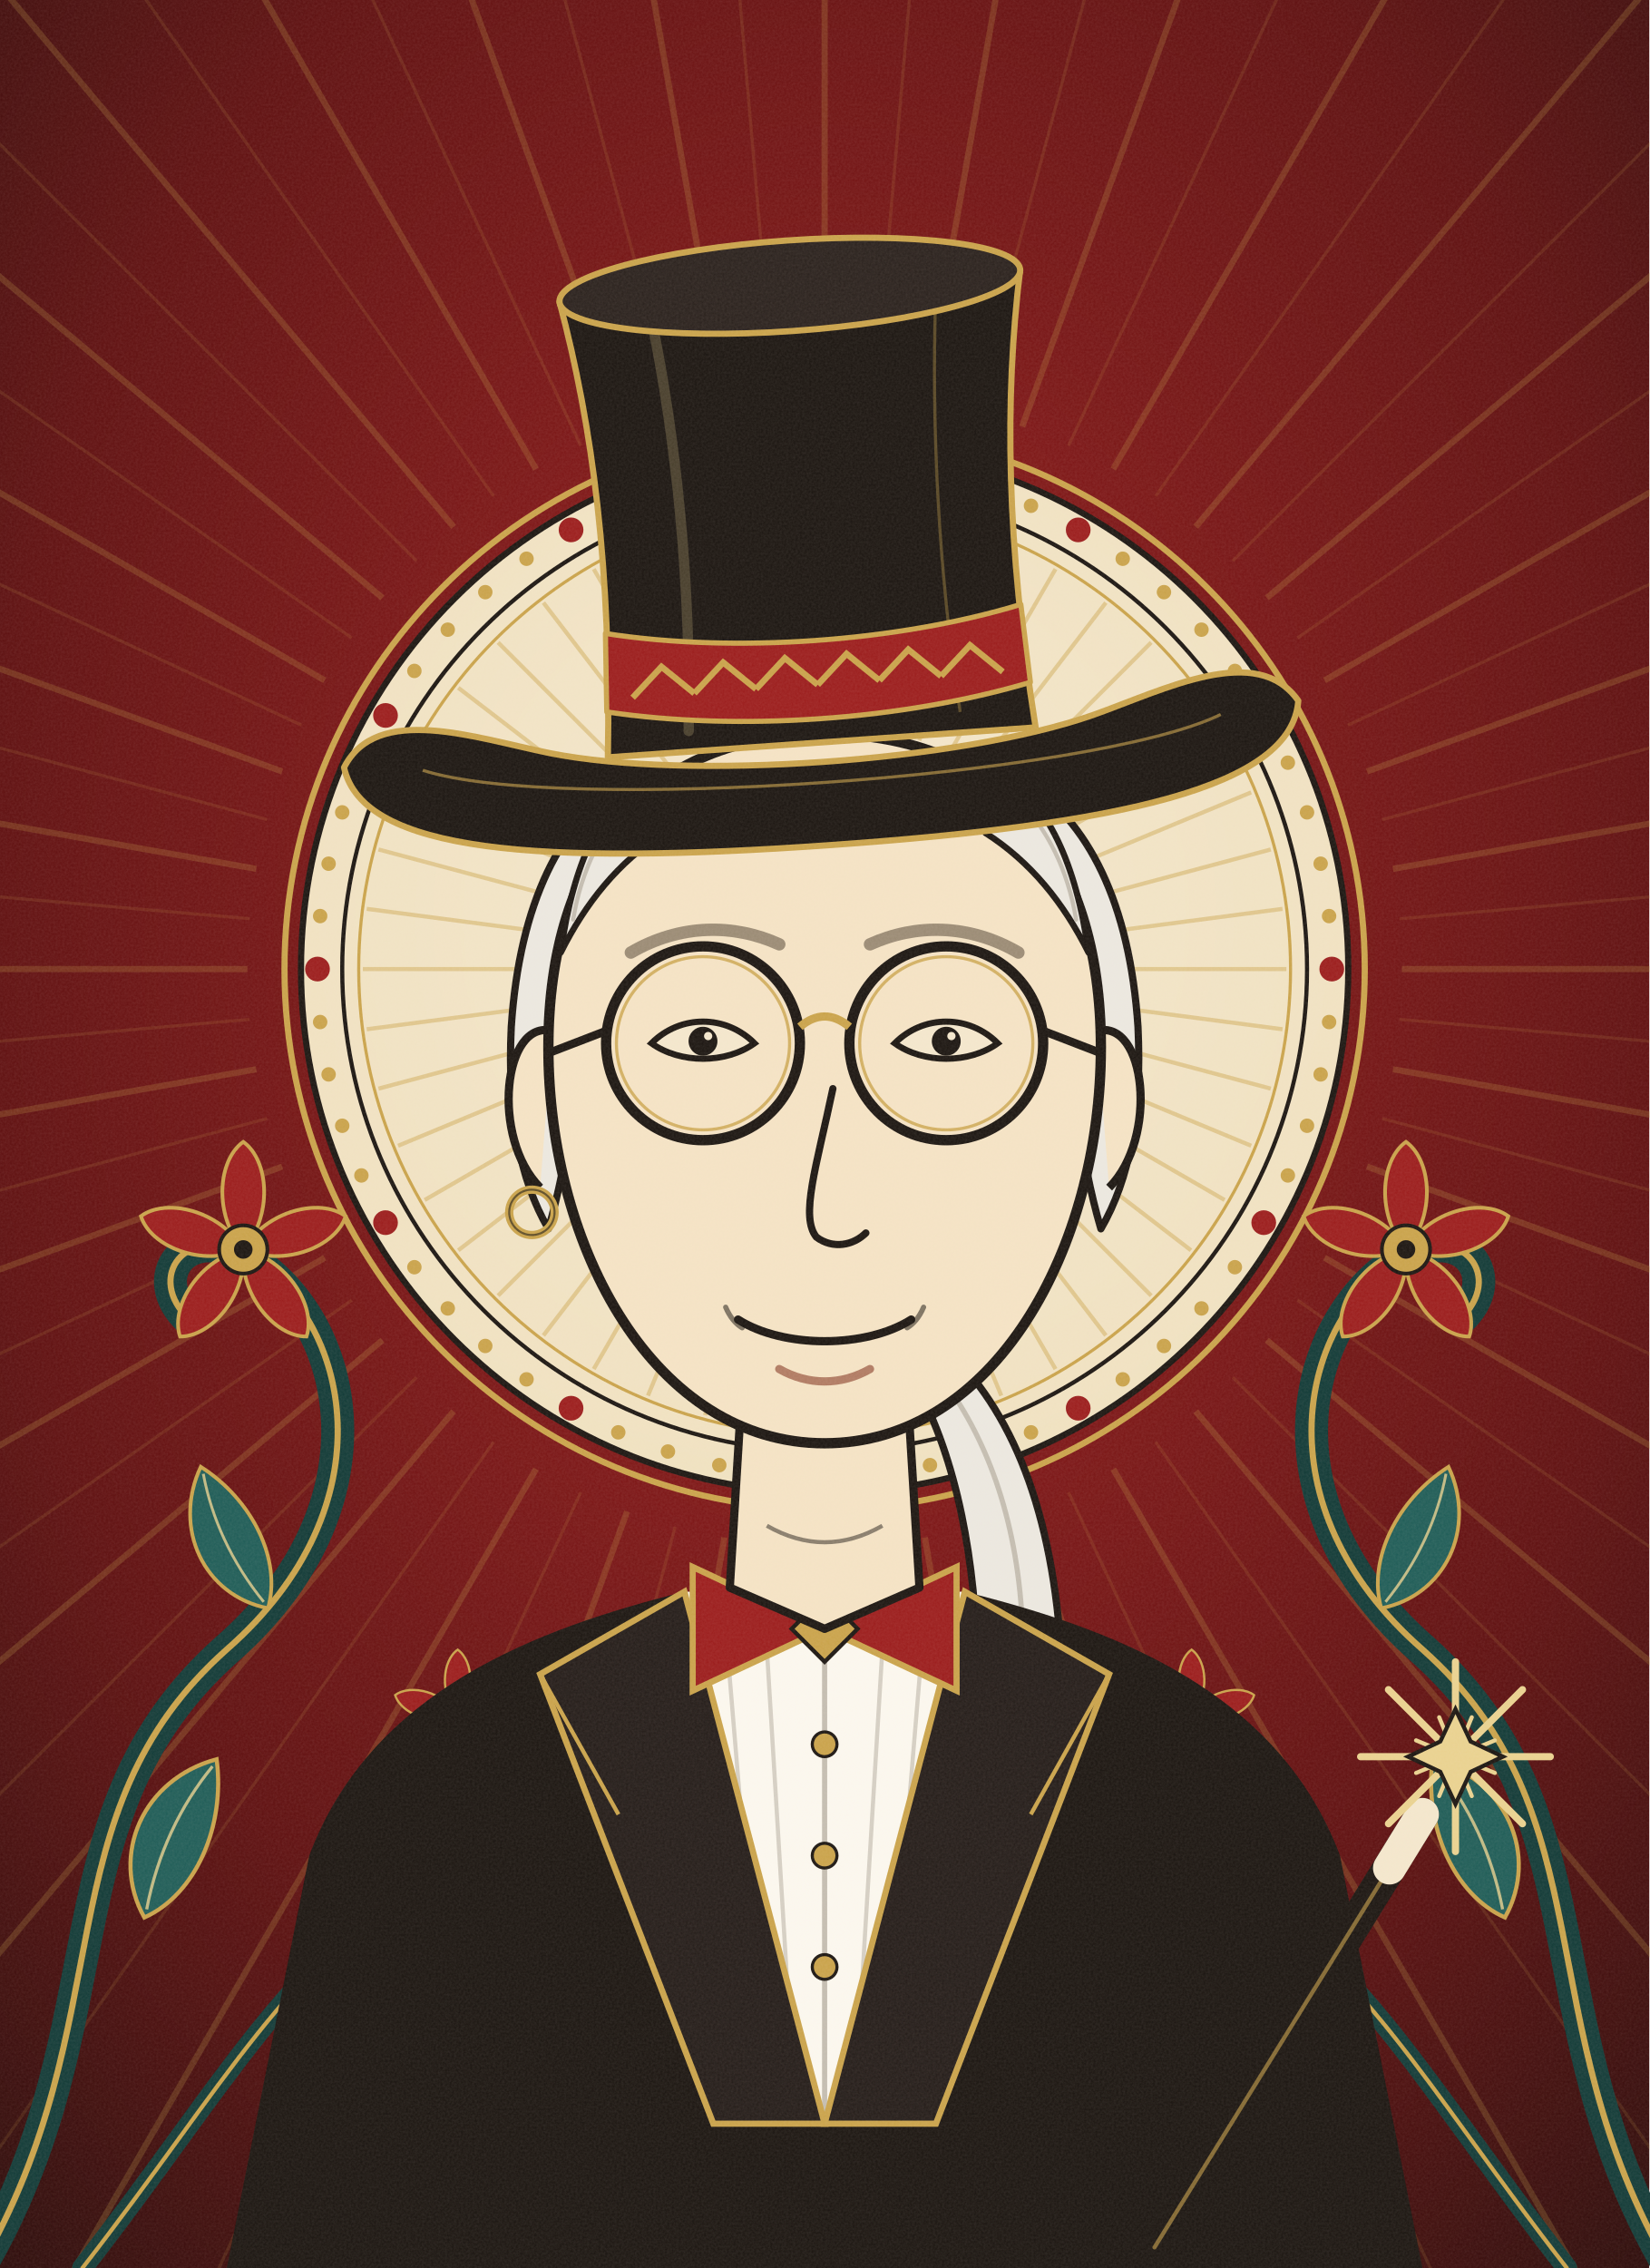
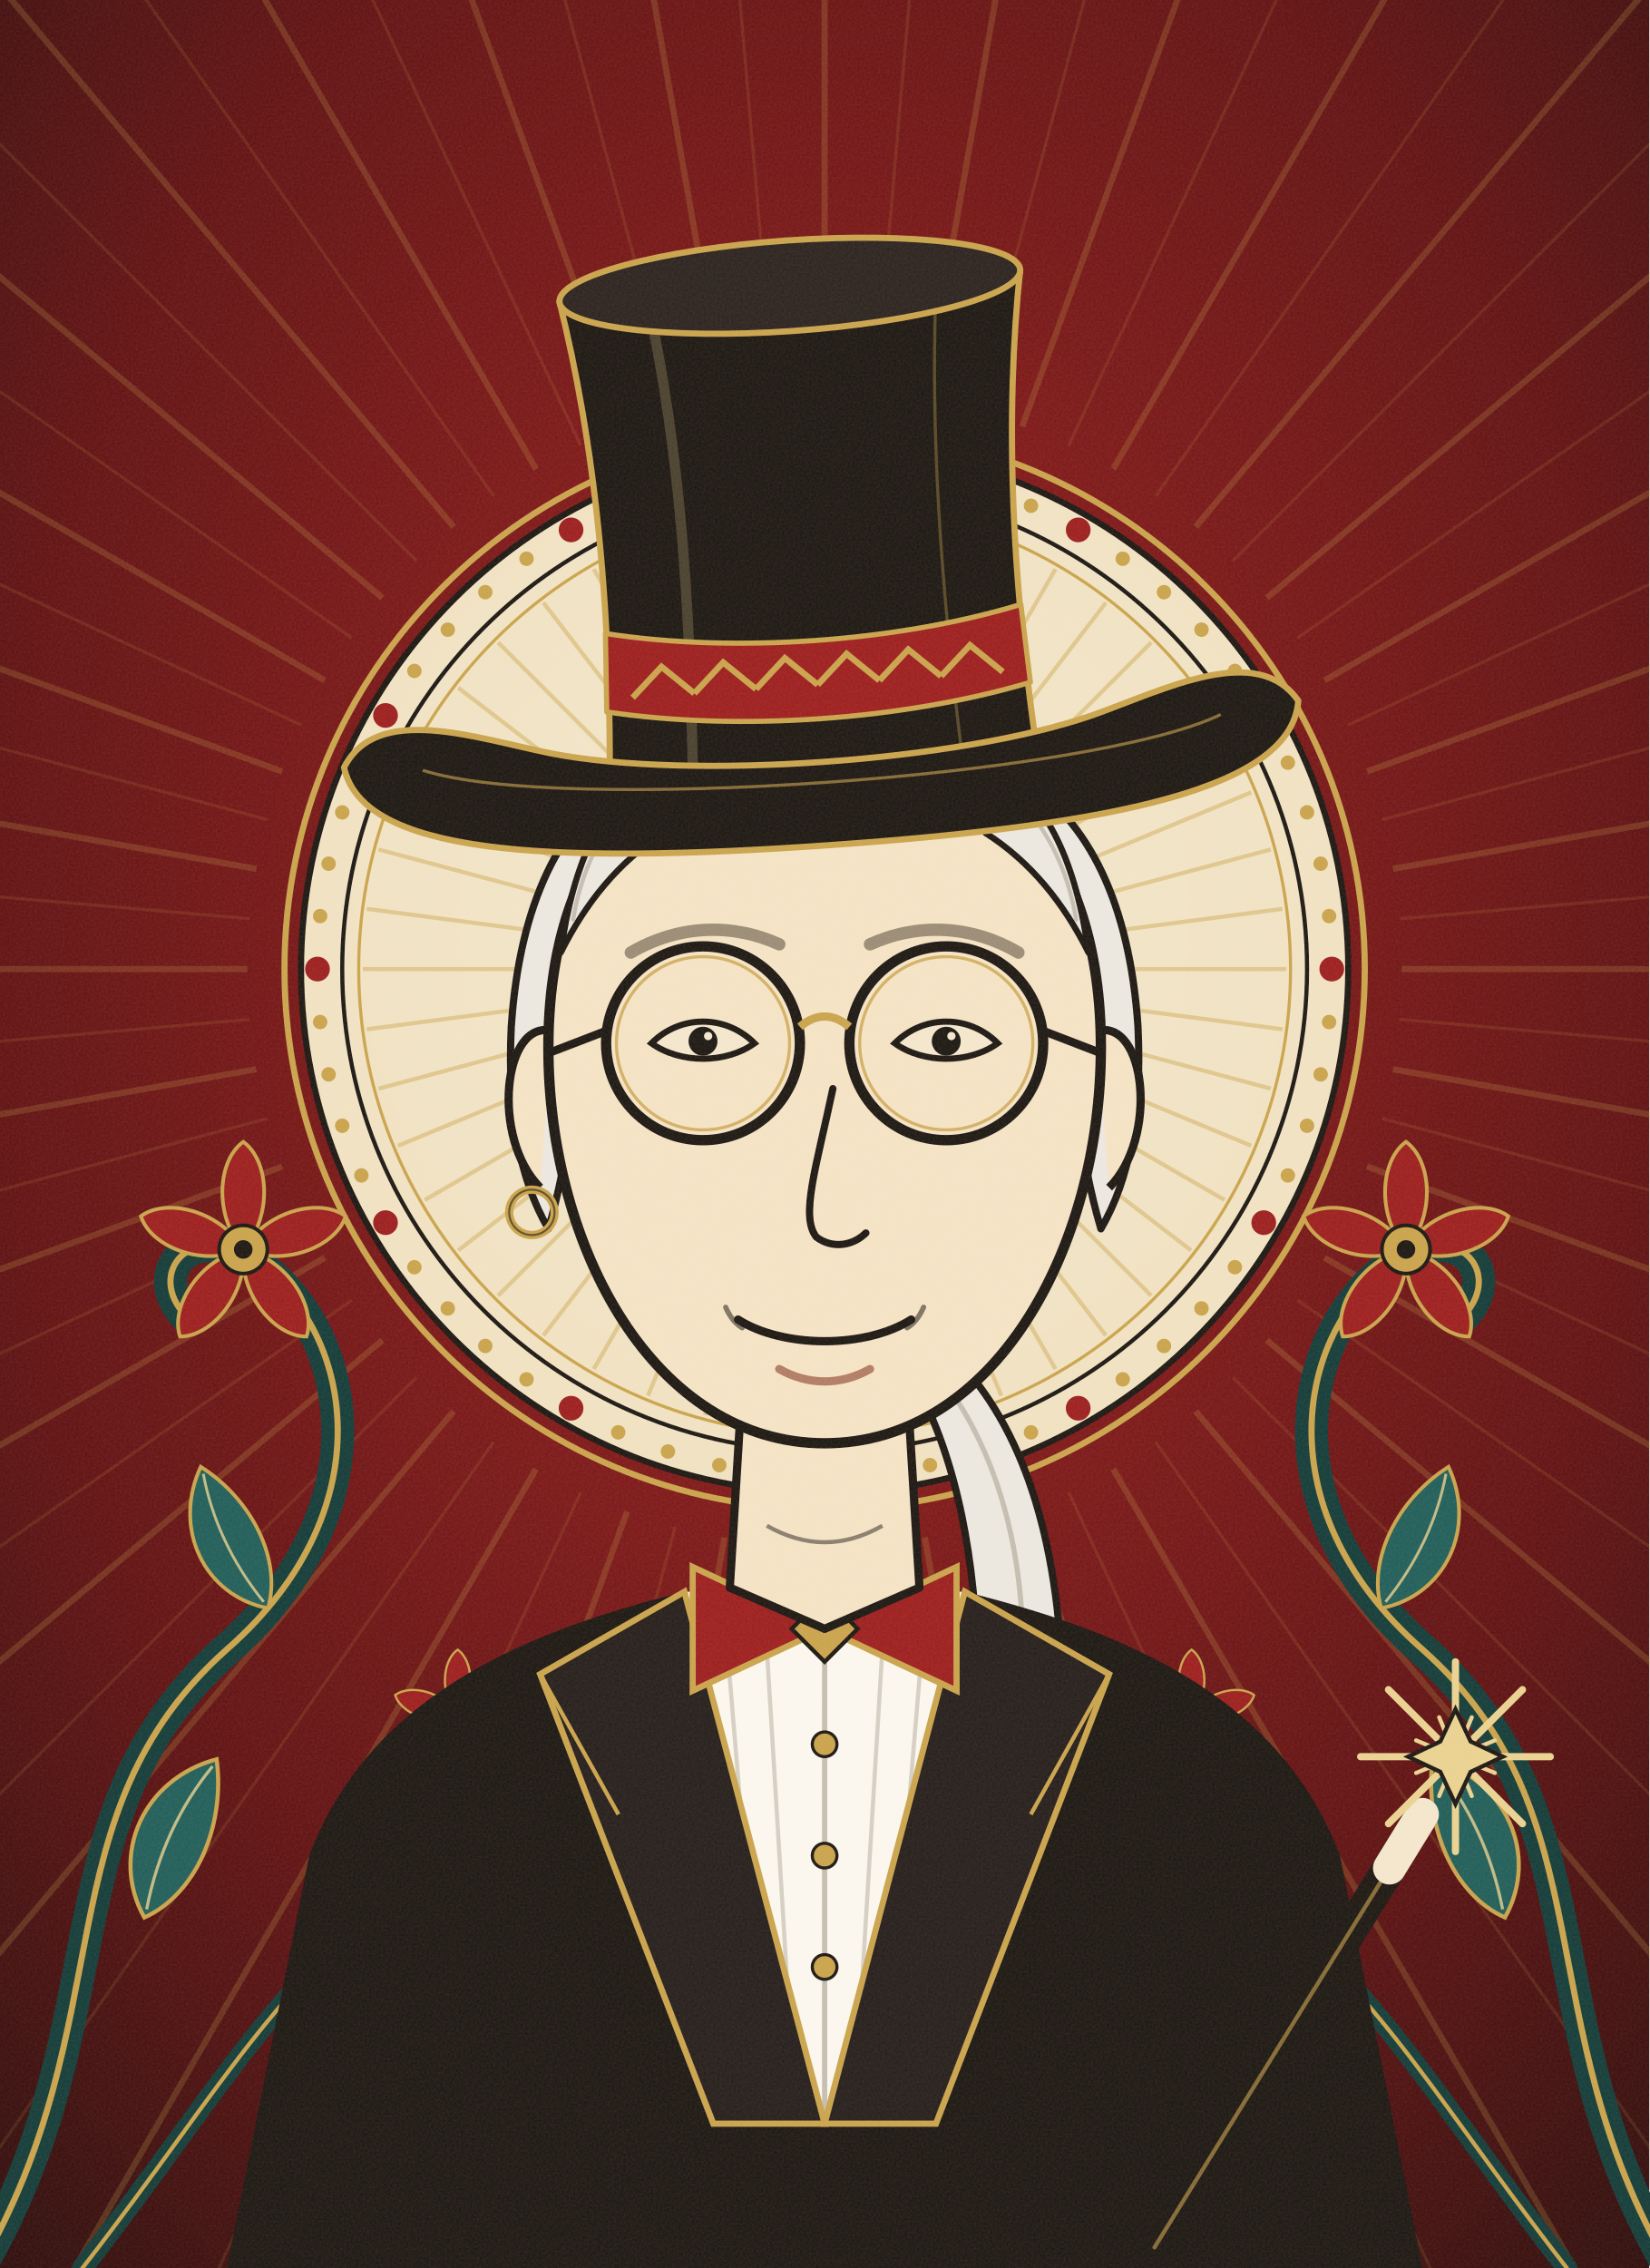
<svg xmlns="http://www.w3.org/2000/svg" viewBox="0 0 800 1100" width="800" height="1100">
  <defs>
    <radialGradient id="bg" cx=".5" cy=".42" r=".85">
      <stop offset="0" stop-color="#9b1c1c" />
      <stop offset=".6" stop-color="#5e0f10" />
      <stop offset="1" stop-color="#1a0a08" />
    </radialGradient>
    <radialGradient id="halo" cx=".5" cy=".45" r=".6">
      <stop offset="0" stop-color="#f3e6cc" />
      <stop offset="1" stop-color="#efe0bf" />
    </radialGradient>
    <clipPath id="shirt">
      <path d="M332 772 L468 772 L400 1030 Z" />
    </clipPath>
    <filter id="n">
      <feTurbulence type="fractalNoise" baseFrequency=".9" numOctaves="3" stitchTiles="stitch" />
      <feColorMatrix values="0 0 0 0 1 0 0 0 0 .9 0 0 0 0 .75 0 0 0 .1 0" />
    </filter>
  </defs>
  <rect width="800" height="1100" fill="url(#bg)" />
  <line x1="680.0" y1="470.0" x2="1700.0" y2="470.0" stroke="#c9a24a" stroke-width="3" opacity="0.22" />
  <line x1="678.9" y1="494.4" x2="1296.6" y2="548.4" stroke="#c9a24a" stroke-width="1.5" opacity="0.14" />
  <line x1="675.7" y1="518.6" x2="1680.3" y2="695.7" stroke="#c9a24a" stroke-width="3" opacity="0.22" />
  <line x1="670.5" y1="542.5" x2="1269.3" y2="702.9" stroke="#c9a24a" stroke-width="1.5" opacity="0.14" />
  <line x1="663.1" y1="565.8" x2="1621.6" y2="914.6" stroke="#c9a24a" stroke-width="3" opacity="0.22" />
  <line x1="653.8" y1="588.3" x2="1215.7" y2="850.4" stroke="#c9a24a" stroke-width="1.5" opacity="0.14" />
  <line x1="642.5" y1="610.0" x2="1525.8" y2="1120.0" stroke="#c9a24a" stroke-width="3" opacity="0.22" />
  <line x1="629.4" y1="630.6" x2="1137.2" y2="986.2" stroke="#c9a24a" stroke-width="1.5" opacity="0.14" />
  <line x1="614.5" y1="650.0" x2="1395.9" y2="1305.6" stroke="#c9a24a" stroke-width="3" opacity="0.22" />
  <line x1="598.0" y1="668.0" x2="1036.4" y2="1106.4" stroke="#c9a24a" stroke-width="1.5" opacity="0.14" />
  <line x1="580.0" y1="684.5" x2="1235.6" y2="1465.9" stroke="#c9a24a" stroke-width="3" opacity="0.22" />
  <line x1="560.6" y1="699.4" x2="916.2" y2="1207.2" stroke="#c9a24a" stroke-width="1.5" opacity="0.14" />
  <line x1="540.0" y1="712.5" x2="1050.0" y2="1595.8" stroke="#c9a24a" stroke-width="3" opacity="0.22" />
  <line x1="518.3" y1="723.8" x2="780.4" y2="1285.7" stroke="#c9a24a" stroke-width="1.5" opacity="0.14" />
  <line x1="495.8" y1="733.1" x2="844.6" y2="1691.6" stroke="#c9a24a" stroke-width="3" opacity="0.22" />
  <line x1="472.5" y1="740.5" x2="632.9" y2="1339.3" stroke="#c9a24a" stroke-width="1.5" opacity="0.14" />
  <line x1="448.6" y1="745.7" x2="625.7" y2="1750.3" stroke="#c9a24a" stroke-width="3" opacity="0.22" />
  <line x1="424.4" y1="748.9" x2="478.4" y2="1366.6" stroke="#c9a24a" stroke-width="1.5" opacity="0.14" />
  <line x1="400.0" y1="750.0" x2="400.0" y2="1770.0" stroke="#c9a24a" stroke-width="3" opacity="0.22" />
  <line x1="375.6" y1="748.9" x2="321.6" y2="1366.6" stroke="#c9a24a" stroke-width="1.5" opacity="0.14" />
  <line x1="351.4" y1="745.7" x2="174.3" y2="1750.3" stroke="#c9a24a" stroke-width="3" opacity="0.22" />
  <line x1="327.5" y1="740.5" x2="167.1" y2="1339.3" stroke="#c9a24a" stroke-width="1.5" opacity="0.14" />
  <line x1="304.2" y1="733.1" x2="-44.6" y2="1691.6" stroke="#c9a24a" stroke-width="3" opacity="0.22" />
  <line x1="281.7" y1="723.8" x2="19.6" y2="1285.7" stroke="#c9a24a" stroke-width="1.5" opacity="0.14" />
  <line x1="260.0" y1="712.5" x2="-250.0" y2="1595.8" stroke="#c9a24a" stroke-width="3" opacity="0.22" />
  <line x1="239.4" y1="699.4" x2="-116.2" y2="1207.2" stroke="#c9a24a" stroke-width="1.5" opacity="0.14" />
  <line x1="220.0" y1="684.5" x2="-435.6" y2="1465.9" stroke="#c9a24a" stroke-width="3" opacity="0.22" />
  <line x1="202.0" y1="668.0" x2="-236.4" y2="1106.4" stroke="#c9a24a" stroke-width="1.5" opacity="0.14" />
  <line x1="185.5" y1="650.0" x2="-595.9" y2="1305.6" stroke="#c9a24a" stroke-width="3" opacity="0.22" />
  <line x1="170.6" y1="630.6" x2="-337.2" y2="986.2" stroke="#c9a24a" stroke-width="1.5" opacity="0.14" />
  <line x1="157.5" y1="610.0" x2="-725.8" y2="1120.0" stroke="#c9a24a" stroke-width="3" opacity="0.22" />
  <line x1="146.2" y1="588.3" x2="-415.7" y2="850.4" stroke="#c9a24a" stroke-width="1.5" opacity="0.14" />
  <line x1="136.9" y1="565.8" x2="-821.6" y2="914.6" stroke="#c9a24a" stroke-width="3" opacity="0.22" />
  <line x1="129.5" y1="542.5" x2="-469.3" y2="702.9" stroke="#c9a24a" stroke-width="1.5" opacity="0.14" />
  <line x1="124.3" y1="518.6" x2="-880.3" y2="695.7" stroke="#c9a24a" stroke-width="3" opacity="0.22" />
  <line x1="121.1" y1="494.4" x2="-496.6" y2="548.4" stroke="#c9a24a" stroke-width="1.5" opacity="0.14" />
  <line x1="120.0" y1="470.0" x2="-900.0" y2="470.0" stroke="#c9a24a" stroke-width="3" opacity="0.22" />
  <line x1="121.1" y1="445.6" x2="-496.6" y2="391.6" stroke="#c9a24a" stroke-width="1.5" opacity="0.14" />
  <line x1="124.3" y1="421.4" x2="-880.3" y2="244.3" stroke="#c9a24a" stroke-width="3" opacity="0.22" />
  <line x1="129.5" y1="397.5" x2="-469.3" y2="237.1" stroke="#c9a24a" stroke-width="1.5" opacity="0.14" />
  <line x1="136.9" y1="374.2" x2="-821.6" y2="25.4" stroke="#c9a24a" stroke-width="3" opacity="0.22" />
  <line x1="146.2" y1="351.7" x2="-415.7" y2="89.6" stroke="#c9a24a" stroke-width="1.5" opacity="0.14" />
  <line x1="157.5" y1="330.0" x2="-725.8" y2="-180.0" stroke="#c9a24a" stroke-width="3" opacity="0.22" />
  <line x1="170.6" y1="309.4" x2="-337.2" y2="-46.2" stroke="#c9a24a" stroke-width="1.5" opacity="0.14" />
  <line x1="185.5" y1="290.0" x2="-595.9" y2="-365.6" stroke="#c9a24a" stroke-width="3" opacity="0.22" />
  <line x1="202.0" y1="272.0" x2="-236.4" y2="-166.4" stroke="#c9a24a" stroke-width="1.5" opacity="0.14" />
  <line x1="220.0" y1="255.5" x2="-435.6" y2="-525.9" stroke="#c9a24a" stroke-width="3" opacity="0.22" />
  <line x1="239.4" y1="240.6" x2="-116.2" y2="-267.2" stroke="#c9a24a" stroke-width="1.5" opacity="0.14" />
  <line x1="260.0" y1="227.5" x2="-250.0" y2="-655.8" stroke="#c9a24a" stroke-width="3" opacity="0.22" />
  <line x1="281.7" y1="216.2" x2="19.6" y2="-345.7" stroke="#c9a24a" stroke-width="1.5" opacity="0.14" />
  <line x1="304.2" y1="206.9" x2="-44.6" y2="-751.6" stroke="#c9a24a" stroke-width="3" opacity="0.22" />
  <line x1="327.5" y1="199.5" x2="167.1" y2="-399.3" stroke="#c9a24a" stroke-width="1.5" opacity="0.14" />
  <line x1="351.4" y1="194.3" x2="174.3" y2="-810.3" stroke="#c9a24a" stroke-width="3" opacity="0.22" />
  <line x1="375.6" y1="191.1" x2="321.6" y2="-426.6" stroke="#c9a24a" stroke-width="1.5" opacity="0.14" />
  <line x1="400.0" y1="190.0" x2="400.0" y2="-830.0" stroke="#c9a24a" stroke-width="3" opacity="0.22" />
  <line x1="424.4" y1="191.1" x2="478.4" y2="-426.6" stroke="#c9a24a" stroke-width="1.5" opacity="0.14" />
  <line x1="448.6" y1="194.3" x2="625.7" y2="-810.3" stroke="#c9a24a" stroke-width="3" opacity="0.22" />
  <line x1="472.5" y1="199.5" x2="632.9" y2="-399.3" stroke="#c9a24a" stroke-width="1.5" opacity="0.14" />
  <line x1="495.8" y1="206.9" x2="844.6" y2="-751.6" stroke="#c9a24a" stroke-width="3" opacity="0.22" />
  <line x1="518.3" y1="216.2" x2="780.4" y2="-345.7" stroke="#c9a24a" stroke-width="1.5" opacity="0.14" />
  <line x1="540.0" y1="227.5" x2="1050.0" y2="-655.8" stroke="#c9a24a" stroke-width="3" opacity="0.22" />
  <line x1="560.6" y1="240.6" x2="916.2" y2="-267.2" stroke="#c9a24a" stroke-width="1.5" opacity="0.14" />
  <line x1="580.0" y1="255.5" x2="1235.6" y2="-525.9" stroke="#c9a24a" stroke-width="3" opacity="0.22" />
  <line x1="598.0" y1="272.0" x2="1036.4" y2="-166.4" stroke="#c9a24a" stroke-width="1.5" opacity="0.14" />
  <line x1="614.5" y1="290.0" x2="1395.9" y2="-365.6" stroke="#c9a24a" stroke-width="3" opacity="0.22" />
  <line x1="629.4" y1="309.4" x2="1137.2" y2="-46.2" stroke="#c9a24a" stroke-width="1.5" opacity="0.14" />
  <line x1="642.5" y1="330.0" x2="1525.8" y2="-180.0" stroke="#c9a24a" stroke-width="3" opacity="0.22" />
  <line x1="653.8" y1="351.7" x2="1215.7" y2="89.6" stroke="#c9a24a" stroke-width="1.5" opacity="0.14" />
  <line x1="663.1" y1="374.2" x2="1621.6" y2="25.4" stroke="#c9a24a" stroke-width="3" opacity="0.22" />
  <line x1="670.5" y1="397.5" x2="1269.3" y2="237.1" stroke="#c9a24a" stroke-width="1.5" opacity="0.14" />
  <line x1="675.7" y1="421.4" x2="1680.3" y2="244.3" stroke="#c9a24a" stroke-width="3" opacity="0.22" />
  <line x1="678.9" y1="445.6" x2="1296.6" y2="391.6" stroke="#c9a24a" stroke-width="1.5" opacity="0.14" />
  <circle cx="400" cy="470" r="262" fill="none" stroke="#c9a24a" stroke-width="3" />
  <circle cx="400" cy="470" r="254" fill="url(#halo)" stroke="#1b1511" stroke-width="3" />
  <circle cx="646.0" cy="470.0" r="6" fill="#9b1c1c" />
  <circle cx="644.7" cy="495.7" r="3.5" fill="#c9a24a" />
  <circle cx="640.6" cy="521.1" r="3.5" fill="#c9a24a" />
  <circle cx="634.0" cy="546.0" r="3.5" fill="#c9a24a" />
  <circle cx="624.7" cy="570.1" r="3.5" fill="#c9a24a" />
  <circle cx="613.0" cy="593.0" r="6" fill="#9b1c1c" />
  <circle cx="599.0" cy="614.6" r="3.5" fill="#c9a24a" />
  <circle cx="582.8" cy="634.6" r="3.5" fill="#c9a24a" />
  <circle cx="564.6" cy="652.8" r="3.5" fill="#c9a24a" />
  <circle cx="544.6" cy="669.0" r="3.5" fill="#c9a24a" />
  <circle cx="523.0" cy="683.0" r="6" fill="#9b1c1c" />
  <circle cx="500.1" cy="694.7" r="3.5" fill="#c9a24a" />
  <circle cx="476.0" cy="704.0" r="3.5" fill="#c9a24a" />
  <circle cx="451.1" cy="710.6" r="3.5" fill="#c9a24a" />
  <circle cx="425.7" cy="714.7" r="3.5" fill="#c9a24a" />
  <circle cx="400.0" cy="716.0" r="6" fill="#9b1c1c" />
  <circle cx="374.3" cy="714.7" r="3.5" fill="#c9a24a" />
  <circle cx="348.9" cy="710.6" r="3.5" fill="#c9a24a" />
  <circle cx="324.0" cy="704.0" r="3.5" fill="#c9a24a" />
  <circle cx="299.9" cy="694.7" r="3.5" fill="#c9a24a" />
  <circle cx="277.0" cy="683.0" r="6" fill="#9b1c1c" />
  <circle cx="255.4" cy="669.0" r="3.5" fill="#c9a24a" />
  <circle cx="235.4" cy="652.8" r="3.5" fill="#c9a24a" />
  <circle cx="217.2" cy="634.6" r="3.5" fill="#c9a24a" />
  <circle cx="201.0" cy="614.6" r="3.5" fill="#c9a24a" />
  <circle cx="187.0" cy="593.0" r="6" fill="#9b1c1c" />
  <circle cx="175.3" cy="570.1" r="3.5" fill="#c9a24a" />
  <circle cx="166.0" cy="546.0" r="3.5" fill="#c9a24a" />
  <circle cx="159.4" cy="521.1" r="3.5" fill="#c9a24a" />
  <circle cx="155.3" cy="495.7" r="3.5" fill="#c9a24a" />
  <circle cx="154.0" cy="470.0" r="6" fill="#9b1c1c" />
  <circle cx="155.3" cy="444.3" r="3.5" fill="#c9a24a" />
  <circle cx="159.4" cy="418.9" r="3.5" fill="#c9a24a" />
  <circle cx="166.0" cy="394.0" r="3.5" fill="#c9a24a" />
  <circle cx="175.3" cy="369.9" r="3.5" fill="#c9a24a" />
  <circle cx="187.0" cy="347.0" r="6" fill="#9b1c1c" />
  <circle cx="201.0" cy="325.4" r="3.5" fill="#c9a24a" />
  <circle cx="217.2" cy="305.4" r="3.5" fill="#c9a24a" />
  <circle cx="235.4" cy="287.2" r="3.5" fill="#c9a24a" />
  <circle cx="255.4" cy="271.0" r="3.5" fill="#c9a24a" />
  <circle cx="277.0" cy="257.0" r="6" fill="#9b1c1c" />
  <circle cx="299.9" cy="245.3" r="3.5" fill="#c9a24a" />
  <circle cx="324.0" cy="236.0" r="3.5" fill="#c9a24a" />
  <circle cx="348.9" cy="229.4" r="3.5" fill="#c9a24a" />
  <circle cx="374.3" cy="225.3" r="3.5" fill="#c9a24a" />
  <circle cx="400.0" cy="224.0" r="6" fill="#9b1c1c" />
  <circle cx="425.7" cy="225.3" r="3.5" fill="#c9a24a" />
  <circle cx="451.1" cy="229.4" r="3.5" fill="#c9a24a" />
  <circle cx="476.0" cy="236.0" r="3.5" fill="#c9a24a" />
  <circle cx="500.1" cy="245.3" r="3.5" fill="#c9a24a" />
  <circle cx="523.0" cy="257.0" r="6" fill="#9b1c1c" />
  <circle cx="544.6" cy="271.0" r="3.5" fill="#c9a24a" />
  <circle cx="564.6" cy="287.2" r="3.5" fill="#c9a24a" />
  <circle cx="582.8" cy="305.4" r="3.5" fill="#c9a24a" />
  <circle cx="599.0" cy="325.4" r="3.5" fill="#c9a24a" />
  <circle cx="613.0" cy="347.0" r="6" fill="#9b1c1c" />
  <circle cx="624.7" cy="369.9" r="3.5" fill="#c9a24a" />
  <circle cx="634.0" cy="394.0" r="3.5" fill="#c9a24a" />
  <circle cx="640.6" cy="418.9" r="3.5" fill="#c9a24a" />
  <circle cx="644.7" cy="444.3" r="3.5" fill="#c9a24a" />
  <circle cx="400" cy="470" r="234" fill="none" stroke="#1b1511" stroke-width="2" />
  <circle cx="400" cy="470" r="226" fill="none" stroke="#c9a24a" stroke-width="1.5" />
  <line x1="520.0" y1="470.0" x2="624.0" y2="470.0" stroke="#c9a24a" stroke-width="2" opacity=".45" />
  <line x1="519.0" y1="485.7" x2="622.1" y2="499.2" stroke="#c9a24a" stroke-width="2" opacity=".45" />
  <line x1="515.9" y1="501.1" x2="616.4" y2="528.0" stroke="#c9a24a" stroke-width="2" opacity=".45" />
  <line x1="510.9" y1="515.9" x2="606.9" y2="555.7" stroke="#c9a24a" stroke-width="2" opacity=".45" />
  <line x1="503.9" y1="530.0" x2="594.0" y2="582.0" stroke="#c9a24a" stroke-width="2" opacity=".45" />
  <line x1="495.2" y1="543.1" x2="577.7" y2="606.4" stroke="#c9a24a" stroke-width="2" opacity=".45" />
  <line x1="484.9" y1="554.9" x2="558.4" y2="628.4" stroke="#c9a24a" stroke-width="2" opacity=".45" />
  <line x1="473.1" y1="565.2" x2="536.4" y2="647.7" stroke="#c9a24a" stroke-width="2" opacity=".45" />
  <line x1="460.0" y1="573.9" x2="512.0" y2="664.0" stroke="#c9a24a" stroke-width="2" opacity=".45" />
  <line x1="445.9" y1="580.9" x2="485.7" y2="676.9" stroke="#c9a24a" stroke-width="2" opacity=".45" />
  <line x1="431.1" y1="585.9" x2="458.0" y2="686.4" stroke="#c9a24a" stroke-width="2" opacity=".45" />
  <line x1="415.7" y1="589.0" x2="429.2" y2="692.1" stroke="#c9a24a" stroke-width="2" opacity=".45" />
  <line x1="400.0" y1="590.0" x2="400.0" y2="694.0" stroke="#c9a24a" stroke-width="2" opacity=".45" />
  <line x1="384.3" y1="589.0" x2="370.8" y2="692.1" stroke="#c9a24a" stroke-width="2" opacity=".45" />
  <line x1="368.9" y1="585.9" x2="342.0" y2="686.4" stroke="#c9a24a" stroke-width="2" opacity=".45" />
  <line x1="354.1" y1="580.9" x2="314.3" y2="676.9" stroke="#c9a24a" stroke-width="2" opacity=".45" />
  <line x1="340.0" y1="573.9" x2="288.0" y2="664.0" stroke="#c9a24a" stroke-width="2" opacity=".45" />
  <line x1="326.9" y1="565.2" x2="263.6" y2="647.7" stroke="#c9a24a" stroke-width="2" opacity=".45" />
  <line x1="315.1" y1="554.9" x2="241.6" y2="628.4" stroke="#c9a24a" stroke-width="2" opacity=".45" />
  <line x1="304.8" y1="543.1" x2="222.3" y2="606.4" stroke="#c9a24a" stroke-width="2" opacity=".45" />
  <line x1="296.1" y1="530.0" x2="206.0" y2="582.0" stroke="#c9a24a" stroke-width="2" opacity=".45" />
  <line x1="289.1" y1="515.9" x2="193.1" y2="555.7" stroke="#c9a24a" stroke-width="2" opacity=".45" />
  <line x1="284.1" y1="501.1" x2="183.6" y2="528.0" stroke="#c9a24a" stroke-width="2" opacity=".45" />
  <line x1="281.0" y1="485.7" x2="177.9" y2="499.2" stroke="#c9a24a" stroke-width="2" opacity=".45" />
  <line x1="280.0" y1="470.0" x2="176.0" y2="470.0" stroke="#c9a24a" stroke-width="2" opacity=".45" />
  <line x1="281.0" y1="454.3" x2="177.9" y2="440.8" stroke="#c9a24a" stroke-width="2" opacity=".45" />
  <line x1="284.1" y1="438.9" x2="183.6" y2="412.0" stroke="#c9a24a" stroke-width="2" opacity=".45" />
  <line x1="289.1" y1="424.1" x2="193.1" y2="384.3" stroke="#c9a24a" stroke-width="2" opacity=".45" />
  <line x1="296.1" y1="410.0" x2="206.0" y2="358.0" stroke="#c9a24a" stroke-width="2" opacity=".45" />
  <line x1="304.8" y1="396.9" x2="222.3" y2="333.6" stroke="#c9a24a" stroke-width="2" opacity=".45" />
  <line x1="315.1" y1="385.1" x2="241.6" y2="311.6" stroke="#c9a24a" stroke-width="2" opacity=".45" />
  <line x1="326.9" y1="374.8" x2="263.6" y2="292.3" stroke="#c9a24a" stroke-width="2" opacity=".45" />
  <line x1="340.0" y1="366.1" x2="288.0" y2="276.0" stroke="#c9a24a" stroke-width="2" opacity=".45" />
  <line x1="354.1" y1="359.1" x2="314.3" y2="263.1" stroke="#c9a24a" stroke-width="2" opacity=".45" />
  <line x1="368.9" y1="354.1" x2="342.0" y2="253.6" stroke="#c9a24a" stroke-width="2" opacity=".45" />
  <line x1="384.3" y1="351.0" x2="370.8" y2="247.9" stroke="#c9a24a" stroke-width="2" opacity=".45" />
  <line x1="400.0" y1="350.0" x2="400.0" y2="246.0" stroke="#c9a24a" stroke-width="2" opacity=".45" />
  <line x1="415.7" y1="351.0" x2="429.2" y2="247.9" stroke="#c9a24a" stroke-width="2" opacity=".45" />
  <line x1="431.1" y1="354.1" x2="458.0" y2="253.6" stroke="#c9a24a" stroke-width="2" opacity=".45" />
  <line x1="445.9" y1="359.1" x2="485.7" y2="263.1" stroke="#c9a24a" stroke-width="2" opacity=".45" />
  <line x1="460.0" y1="366.1" x2="512.0" y2="276.0" stroke="#c9a24a" stroke-width="2" opacity=".45" />
  <line x1="473.1" y1="374.8" x2="536.4" y2="292.3" stroke="#c9a24a" stroke-width="2" opacity=".45" />
  <line x1="484.9" y1="385.1" x2="558.4" y2="311.6" stroke="#c9a24a" stroke-width="2" opacity=".45" />
  <line x1="495.2" y1="396.9" x2="577.7" y2="333.6" stroke="#c9a24a" stroke-width="2" opacity=".45" />
  <line x1="503.9" y1="410.0" x2="594.0" y2="358.0" stroke="#c9a24a" stroke-width="2" opacity=".45" />
  <line x1="510.9" y1="424.1" x2="606.9" y2="384.3" stroke="#c9a24a" stroke-width="2" opacity=".45" />
  <line x1="515.9" y1="438.9" x2="616.4" y2="412.0" stroke="#c9a24a" stroke-width="2" opacity=".45" />
  <line x1="519.0" y1="454.3" x2="622.1" y2="440.8" stroke="#c9a24a" stroke-width="2" opacity=".45" />
  <g>
    <path d="M-10 1100 C60 980 20 880 110 800 C190 730 170 640 120 610 C90 592 70 620 92 640" fill="none" stroke="#123a37" stroke-width="16" stroke-linecap="round" />
    <path d="M-10 1100 C60 980 20 880 110 800 C190 730 170 640 120 610 C90 592 70 620 92 640" fill="none" stroke="#c9a24a" stroke-width="3" stroke-linecap="round" />
    <path d="M40 1100 C110 1010 140 950 210 910 C260 882 250 840 222 836" fill="none" stroke="#123a37" stroke-width="10" stroke-linecap="round" />
    <path d="M40 1100 C110 1010 140 950 210 910 C260 882 250 840 222 836" fill="none" stroke="#c9a24a" stroke-width="2" stroke-linecap="round" />
    <g transform="translate(70 930) rotate(-60) scale(1)">
      <path d="M0 0 C18 -30 58 -34 84 -8 C58 12 22 16 0 0 Z" fill="#1f5c57" stroke="#c9a24a" stroke-width="2" />
      <path d="M4 -1 C30 -10 56 -12 80 -8" fill="none" stroke="#e9d18f" stroke-width="1.5" opacity=".8" />
    </g>
    <g transform="translate(130 780) rotate(-110) scale(0.9)">
      <path d="M0 0 C18 -30 58 -34 84 -8 C58 12 22 16 0 0 Z" fill="#1f5c57" stroke="#c9a24a" stroke-width="2" />
      <path d="M4 -1 C30 -10 56 -12 80 -8" fill="none" stroke="#e9d18f" stroke-width="1.5" opacity=".8" />
    </g>
    <g transform="translate(150 960) rotate(-20) scale(0.8)">
      <path d="M0 0 C18 -30 58 -34 84 -8 C58 12 22 16 0 0 Z" fill="#1f5c57" stroke="#c9a24a" stroke-width="2" />
      <path d="M4 -1 C30 -10 56 -12 80 -8" fill="none" stroke="#e9d18f" stroke-width="1.5" opacity=".8" />
    </g>
    <g transform="translate(118 606) scale(0.9)">
      <path d="M0 0 C-16 -18 -14 -48 0 -58 C14 -48 16 -18 0 0 Z" fill="#9b1c1c" stroke="#c9a24a" stroke-width="2" transform="rotate(0)" />
      <path d="M0 0 C-16 -18 -14 -48 0 -58 C14 -48 16 -18 0 0 Z" fill="#9b1c1c" stroke="#c9a24a" stroke-width="2" transform="rotate(72)" />
      <path d="M0 0 C-16 -18 -14 -48 0 -58 C14 -48 16 -18 0 0 Z" fill="#9b1c1c" stroke="#c9a24a" stroke-width="2" transform="rotate(144)" />
      <path d="M0 0 C-16 -18 -14 -48 0 -58 C14 -48 16 -18 0 0 Z" fill="#9b1c1c" stroke="#c9a24a" stroke-width="2" transform="rotate(216)" />
      <path d="M0 0 C-16 -18 -14 -48 0 -58 C14 -48 16 -18 0 0 Z" fill="#9b1c1c" stroke="#c9a24a" stroke-width="2" transform="rotate(288)" />
      <circle r="13" fill="#c9a24a" stroke="#1b1511" stroke-width="2" />
      <circle r="5" fill="#1b1511" />
    </g>
    <g transform="translate(222 832) scale(0.55)">
      <path d="M0 0 C-16 -18 -14 -48 0 -58 C14 -48 16 -18 0 0 Z" fill="#9b1c1c" stroke="#c9a24a" stroke-width="2" transform="rotate(0)" />
      <path d="M0 0 C-16 -18 -14 -48 0 -58 C14 -48 16 -18 0 0 Z" fill="#9b1c1c" stroke="#c9a24a" stroke-width="2" transform="rotate(72)" />
      <path d="M0 0 C-16 -18 -14 -48 0 -58 C14 -48 16 -18 0 0 Z" fill="#9b1c1c" stroke="#c9a24a" stroke-width="2" transform="rotate(144)" />
      <path d="M0 0 C-16 -18 -14 -48 0 -58 C14 -48 16 -18 0 0 Z" fill="#9b1c1c" stroke="#c9a24a" stroke-width="2" transform="rotate(216)" />
      <path d="M0 0 C-16 -18 -14 -48 0 -58 C14 -48 16 -18 0 0 Z" fill="#9b1c1c" stroke="#c9a24a" stroke-width="2" transform="rotate(288)" />
      <circle r="13" fill="#c9a24a" stroke="#1b1511" stroke-width="2" />
      <circle r="5" fill="#1b1511" />
    </g>
  </g>
  <g transform="translate(800 0) scale(-1 1)">
    <path d="M-10 1100 C60 980 20 880 110 800 C190 730 170 640 120 610 C90 592 70 620 92 640" fill="none" stroke="#123a37" stroke-width="16" stroke-linecap="round" />
    <path d="M-10 1100 C60 980 20 880 110 800 C190 730 170 640 120 610 C90 592 70 620 92 640" fill="none" stroke="#c9a24a" stroke-width="3" stroke-linecap="round" />
    <path d="M40 1100 C110 1010 140 950 210 910 C260 882 250 840 222 836" fill="none" stroke="#123a37" stroke-width="10" stroke-linecap="round" />
    <path d="M40 1100 C110 1010 140 950 210 910 C260 882 250 840 222 836" fill="none" stroke="#c9a24a" stroke-width="2" stroke-linecap="round" />
    <g transform="translate(70 930) rotate(-60) scale(1)">
      <path d="M0 0 C18 -30 58 -34 84 -8 C58 12 22 16 0 0 Z" fill="#1f5c57" stroke="#c9a24a" stroke-width="2" />
      <path d="M4 -1 C30 -10 56 -12 80 -8" fill="none" stroke="#e9d18f" stroke-width="1.5" opacity=".8" />
    </g>
    <g transform="translate(130 780) rotate(-110) scale(0.9)">
      <path d="M0 0 C18 -30 58 -34 84 -8 C58 12 22 16 0 0 Z" fill="#1f5c57" stroke="#c9a24a" stroke-width="2" />
      <path d="M4 -1 C30 -10 56 -12 80 -8" fill="none" stroke="#e9d18f" stroke-width="1.5" opacity=".8" />
    </g>
    <g transform="translate(150 960) rotate(-20) scale(0.8)">
      <path d="M0 0 C18 -30 58 -34 84 -8 C58 12 22 16 0 0 Z" fill="#1f5c57" stroke="#c9a24a" stroke-width="2" />
      <path d="M4 -1 C30 -10 56 -12 80 -8" fill="none" stroke="#e9d18f" stroke-width="1.5" opacity=".8" />
    </g>
    <g transform="translate(118 606) scale(0.9)">
      <path d="M0 0 C-16 -18 -14 -48 0 -58 C14 -48 16 -18 0 0 Z" fill="#9b1c1c" stroke="#c9a24a" stroke-width="2" transform="rotate(0)" />
      <path d="M0 0 C-16 -18 -14 -48 0 -58 C14 -48 16 -18 0 0 Z" fill="#9b1c1c" stroke="#c9a24a" stroke-width="2" transform="rotate(72)" />
      <path d="M0 0 C-16 -18 -14 -48 0 -58 C14 -48 16 -18 0 0 Z" fill="#9b1c1c" stroke="#c9a24a" stroke-width="2" transform="rotate(144)" />
      <path d="M0 0 C-16 -18 -14 -48 0 -58 C14 -48 16 -18 0 0 Z" fill="#9b1c1c" stroke="#c9a24a" stroke-width="2" transform="rotate(216)" />
      <path d="M0 0 C-16 -18 -14 -48 0 -58 C14 -48 16 -18 0 0 Z" fill="#9b1c1c" stroke="#c9a24a" stroke-width="2" transform="rotate(288)" />
      <circle r="13" fill="#c9a24a" stroke="#1b1511" stroke-width="2" />
      <circle r="5" fill="#1b1511" />
    </g>
    <g transform="translate(222 832) scale(0.55)">
      <path d="M0 0 C-16 -18 -14 -48 0 -58 C14 -48 16 -18 0 0 Z" fill="#9b1c1c" stroke="#c9a24a" stroke-width="2" transform="rotate(0)" />
      <path d="M0 0 C-16 -18 -14 -48 0 -58 C14 -48 16 -18 0 0 Z" fill="#9b1c1c" stroke="#c9a24a" stroke-width="2" transform="rotate(72)" />
      <path d="M0 0 C-16 -18 -14 -48 0 -58 C14 -48 16 -18 0 0 Z" fill="#9b1c1c" stroke="#c9a24a" stroke-width="2" transform="rotate(144)" />
      <path d="M0 0 C-16 -18 -14 -48 0 -58 C14 -48 16 -18 0 0 Z" fill="#9b1c1c" stroke="#c9a24a" stroke-width="2" transform="rotate(216)" />
      <path d="M0 0 C-16 -18 -14 -48 0 -58 C14 -48 16 -18 0 0 Z" fill="#9b1c1c" stroke="#c9a24a" stroke-width="2" transform="rotate(288)" />
      <circle r="13" fill="#c9a24a" stroke="#1b1511" stroke-width="2" />
      <circle r="5" fill="#1b1511" />
    </g>
  </g>
  <g>
    <path d="M304 378 C272 398 252 438 248 498 C246 540 252 572 266 596 C276 562 280 522 286 482 C290 444 296 412 304 378 Z" fill="#ebe7df" stroke="#1b1511" stroke-width="3.5" stroke-linejoin="round" />
    <path d="M496 378 C528 398 548 438 552 498 C554 540 548 572 534 596 C524 562 520 522 514 482 C510 444 504 412 496 378 Z" fill="#ebe7df" stroke="#1b1511" stroke-width="3.5" stroke-linejoin="round" />
    <path d="M452 648 C486 676 508 722 514 792 L474 800 C472 748 462 700 440 664 Z" fill="#ebe7df" stroke="#1b1511" stroke-width="3.5" stroke-linejoin="round" />
    <path d="M458 670 C480 700 494 740 496 790" fill="none" stroke="#c3bcb0" stroke-width="2.5" stroke-linecap="round" />
  </g>
  <path d="M110 1100 L150 900 C180 820 260 790 332 772 L400 830 L468 772 C540 790 620 820 650 900 L690 1100 Z" fill="#1b1511" />
  <path d="M332 772 L468 772 L400 1030 Z" fill="#fbf7ee" />
  <g clip-path="url(#shirt)">
    <path d="M372 800 L386 1030 M428 800 L414 1030 M352 790 L372 1030 M448 790 L428 1030" stroke="#c3bcb0" stroke-width="2" opacity=".7" />
    <path d="M400 806 L400 1030" stroke="#c3bcb0" stroke-width="2.5" />
    <circle cx="400" cy="846" r="6" fill="#c9a24a" stroke="#1b1511" stroke-width="1.5" />
    <circle cx="400" cy="900" r="6" fill="#c9a24a" stroke="#1b1511" stroke-width="1.5" />
    <circle cx="400" cy="954" r="6" fill="#c9a24a" stroke="#1b1511" stroke-width="1.5" />
  </g>
  <path d="M356 770 L380 790 L352 806 Z M444 770 L420 790 L448 806 Z" fill="#fbf7ee" stroke="#1b1511" stroke-width="2.5" stroke-linejoin="round" />
  <path d="M332 772 L400 1030 L346 1030 L262 812 Z" fill="#241c19" stroke="#c9a24a" stroke-width="3" stroke-linejoin="miter" />
  <path d="M468 772 L400 1030 L454 1030 L538 812 Z" fill="#241c19" stroke="#c9a24a" stroke-width="3" stroke-linejoin="miter" />
  <path d="M262 812 L300 880 M538 812 L500 880" stroke="#c9a24a" stroke-width="2" />
  <path d="M400 790 L336 760 L336 820 Z M400 790 L464 760 L464 820 Z" fill="#9b1c1c" stroke="#c9a24a" stroke-width="3" stroke-linejoin="miter" />
  <path d="M400 774 L416 790 L400 806 L384 790 Z" fill="#c9a24a" stroke="#1b1511" stroke-width="2" />
  <path d="M360 672 L440 672 L446 770 L400 790 L354 770 Z" fill="#f4e2c4" stroke="#1b1511" stroke-width="4" stroke-linejoin="round" />
  <path d="M372 740 Q400 756 428 740" fill="none" stroke="#1b1511" stroke-width="2" opacity=".5" />
  <path d="M268 500 C244 494 238 552 262 576" fill="#f4e2c4" stroke="#1b1511" stroke-width="4" />
  <path d="M532 500 C556 494 562 552 538 576" fill="#f4e2c4" stroke="#1b1511" stroke-width="4" />
  <path d="M400 356 C486 356 534 414 534 508 C534 606 482 700 400 700 C318 700 266 606 266 508 C266 414 314 356 400 356 Z" fill="#f4e2c4" stroke="#1b1511" stroke-width="5" />
  <path d="M314 374 C292 390 278 418 272 462 C284 438 300 418 322 404 Z" fill="#ebe7df" stroke="#1b1511" stroke-width="3" stroke-linejoin="round" />
  <path d="M486 374 C508 390 522 418 528 462 C516 438 500 418 478 404 Z" fill="#ebe7df" stroke="#1b1511" stroke-width="3" stroke-linejoin="round" />
  <path d="M306 388 C292 402 282 422 278 446 M494 388 C508 402 518 422 522 446" fill="none" stroke="#c3bcb0" stroke-width="2" stroke-linecap="round" />
  <circle cx="258" cy="588" r="11" fill="none" stroke="#c9a24a" stroke-width="4" />
  <circle cx="258" cy="588" r="11" fill="none" stroke="#1b1511" stroke-width="1" opacity=".6" />
  <path d="M306 462 C330 448 356 448 378 458" fill="none" stroke="#9a8a74" stroke-width="6" stroke-linecap="round" />
  <path d="M422 458 C444 448 470 448 494 462" fill="none" stroke="#9a8a74" stroke-width="6" stroke-linecap="round" />
  <path d="M316 506 C330 492 352 492 366 506 C352 516 330 516 316 506 Z" fill="#f3e6cc" stroke="#1b1511" stroke-width="3" />
  <path d="M434 506 C448 492 470 492 484 506 C470 516 448 516 434 506 Z" fill="#f3e6cc" stroke="#1b1511" stroke-width="3" />
  <circle cx="341" cy="505" r="7" fill="#1b1511" />
  <circle cx="459" cy="505" r="7" fill="#1b1511" />
  <circle cx="343.5" cy="502.5" r="2" fill="#f3e6cc" />
  <circle cx="461.5" cy="502.5" r="2" fill="#f3e6cc" />
  <circle cx="341" cy="506" r="47" fill="none" stroke="#1b1511" stroke-width="5" />
  <circle cx="459" cy="506" r="47" fill="none" stroke="#1b1511" stroke-width="5" />
  <circle cx="341" cy="506" r="42" fill="none" stroke="#c9a24a" stroke-width="1.5" opacity=".8" />
  <circle cx="459" cy="506" r="42" fill="none" stroke="#c9a24a" stroke-width="1.5" opacity=".8" />
  <path d="M388 498 Q400 488 412 498" fill="none" stroke="#c9a24a" stroke-width="4" />
  <path d="M294 500 L268 510 M506 500 L532 510" stroke="#1b1511" stroke-width="4" stroke-linecap="round" />
  <path d="M404 528 C396 566 388 590 396 600 C404 606 414 604 420 598" fill="none" stroke="#1b1511" stroke-width="3.5" stroke-linecap="round" />
  <path d="M358 640 C380 654 420 654 442 640" fill="none" stroke="#1b1511" stroke-width="4" stroke-linecap="round" />
  <path d="M378 664 C392 672 408 672 422 664" fill="none" stroke="#b07a62" stroke-width="4" stroke-linecap="round" />
  <path d="M352 634 Q355 641 360 644 M448 634 Q445 641 440 644" fill="none" stroke="#1b1511" stroke-width="2.5" stroke-linecap="round" opacity=".55" />
  <g transform="rotate(-4 400 380)">
-     <path d="M296 360 C304 270 300 200 288 138 L512 138 C500 200 496 270 504 360 Z" fill="#1b1511" stroke="#c9a24a" stroke-width="3" stroke-linejoin="round" />
-     <path d="M332 150 C340 210 342 280 336 350" fill="none" stroke="#e9d18f" stroke-width="5" stroke-linecap="round" opacity=".22" />
-     <path d="M470 150 C464 210 462 280 468 350" fill="none" stroke="#c9a24a" stroke-width="1.5" opacity=".35" />
+     <path d="M294 396 C304 290 300 206 288 138 L512 138 C500 206 496 290 506 396 Z" fill="#1b1511" stroke="#c9a24a" stroke-width="3" stroke-linejoin="round" />
+     <path d="M332 150 C340 210 342 280 336 380" fill="none" stroke="#e9d18f" stroke-width="5" stroke-linecap="round" opacity=".22" />
+     <path d="M470 150 C464 210 462 280 468 380" fill="none" stroke="#c9a24a" stroke-width="1.5" opacity=".35" />
    <ellipse cx="400" cy="138" rx="112" ry="22" fill="#2a211d" stroke="#c9a24a" stroke-width="3" />
    <path d="M299 300 C360 314 440 314 501 300 L503 338 C440 352 360 352 297 338 Z" fill="#9b1c1c" stroke="#c9a24a" stroke-width="2.5" stroke-linejoin="round" />
    <path d="M310 332 L325 318 L340 332" fill="none" stroke="#c9a24a" stroke-width="3" stroke-linejoin="miter" />
    <path d="M340 332 L355 318 L370 332" fill="none" stroke="#c9a24a" stroke-width="3" stroke-linejoin="miter" />
    <path d="M370 332 L385 318 L400 332" fill="none" stroke="#c9a24a" stroke-width="3" stroke-linejoin="miter" />
    <path d="M400 332 L415 318 L430 332" fill="none" stroke="#c9a24a" stroke-width="3" stroke-linejoin="miter" />
    <path d="M430 332 L445 318 L460 332" fill="none" stroke="#c9a24a" stroke-width="3" stroke-linejoin="miter" />
    <path d="M460 332 L475 318 L490 332" fill="none" stroke="#c9a24a" stroke-width="3" stroke-linejoin="miter" />
    <path d="M168 356 C186 326 232 346 268 356 C334 374 466 374 532 356 C568 346 614 326 632 356 C626 398 540 410 400 410 C260 410 174 398 168 356 Z" fill="#1b1511" stroke="#c9a24a" stroke-width="3" stroke-linejoin="round" />
    <path d="M206 360 C270 386 530 386 594 360" fill="none" stroke="#c9a24a" stroke-width="1.5" opacity=".6" />
  </g>
  <path d="M560 1090 L690 880" stroke="#1b1511" stroke-width="16" stroke-linecap="round" />
  <path d="M560 1090 L690 880" stroke="#c9a24a" stroke-width="2" stroke-linecap="round" opacity=".6" />
  <path d="M674 906 L690 880" stroke="#f3e6cc" stroke-width="16" stroke-linecap="round" />
  <line x1="706" y1="852" x2="752.0" y2="852.0" stroke="#e9d18f" stroke-width="3.5" stroke-linecap="round" />
  <line x1="706" y1="852" x2="725.1" y2="859.9" stroke="#e9d18f" stroke-width="2" stroke-linecap="round" />
  <line x1="706" y1="852" x2="738.5" y2="884.5" stroke="#e9d18f" stroke-width="3.5" stroke-linecap="round" />
  <line x1="706" y1="852" x2="713.9" y2="871.1" stroke="#e9d18f" stroke-width="2" stroke-linecap="round" />
  <line x1="706" y1="852" x2="706.0" y2="898.0" stroke="#e9d18f" stroke-width="3.5" stroke-linecap="round" />
  <line x1="706" y1="852" x2="698.1" y2="871.1" stroke="#e9d18f" stroke-width="2" stroke-linecap="round" />
  <line x1="706" y1="852" x2="673.5" y2="884.5" stroke="#e9d18f" stroke-width="3.5" stroke-linecap="round" />
  <line x1="706" y1="852" x2="686.9" y2="859.9" stroke="#e9d18f" stroke-width="2" stroke-linecap="round" />
  <line x1="706" y1="852" x2="660.0" y2="852.0" stroke="#e9d18f" stroke-width="3.5" stroke-linecap="round" />
  <line x1="706" y1="852" x2="686.9" y2="844.1" stroke="#e9d18f" stroke-width="2" stroke-linecap="round" />
  <line x1="706" y1="852" x2="673.5" y2="819.5" stroke="#e9d18f" stroke-width="3.5" stroke-linecap="round" />
  <line x1="706" y1="852" x2="698.1" y2="832.9" stroke="#e9d18f" stroke-width="2" stroke-linecap="round" />
  <line x1="706" y1="852" x2="706.0" y2="806.0" stroke="#e9d18f" stroke-width="3.5" stroke-linecap="round" />
  <line x1="706" y1="852" x2="713.9" y2="832.9" stroke="#e9d18f" stroke-width="2" stroke-linecap="round" />
  <line x1="706" y1="852" x2="738.5" y2="819.5" stroke="#e9d18f" stroke-width="3.5" stroke-linecap="round" />
  <line x1="706" y1="852" x2="725.1" y2="844.1" stroke="#e9d18f" stroke-width="2" stroke-linecap="round" />
  <path d="M706 829L713.36 844.64L729 852L713.36 859.36L706 875L698.64 859.36L683 852L698.64 844.64Z" fill="#e9d18f" stroke="#1b1511" stroke-width="2" />
  <rect width="800" height="1100" filter="url(#n)" />
</svg>
